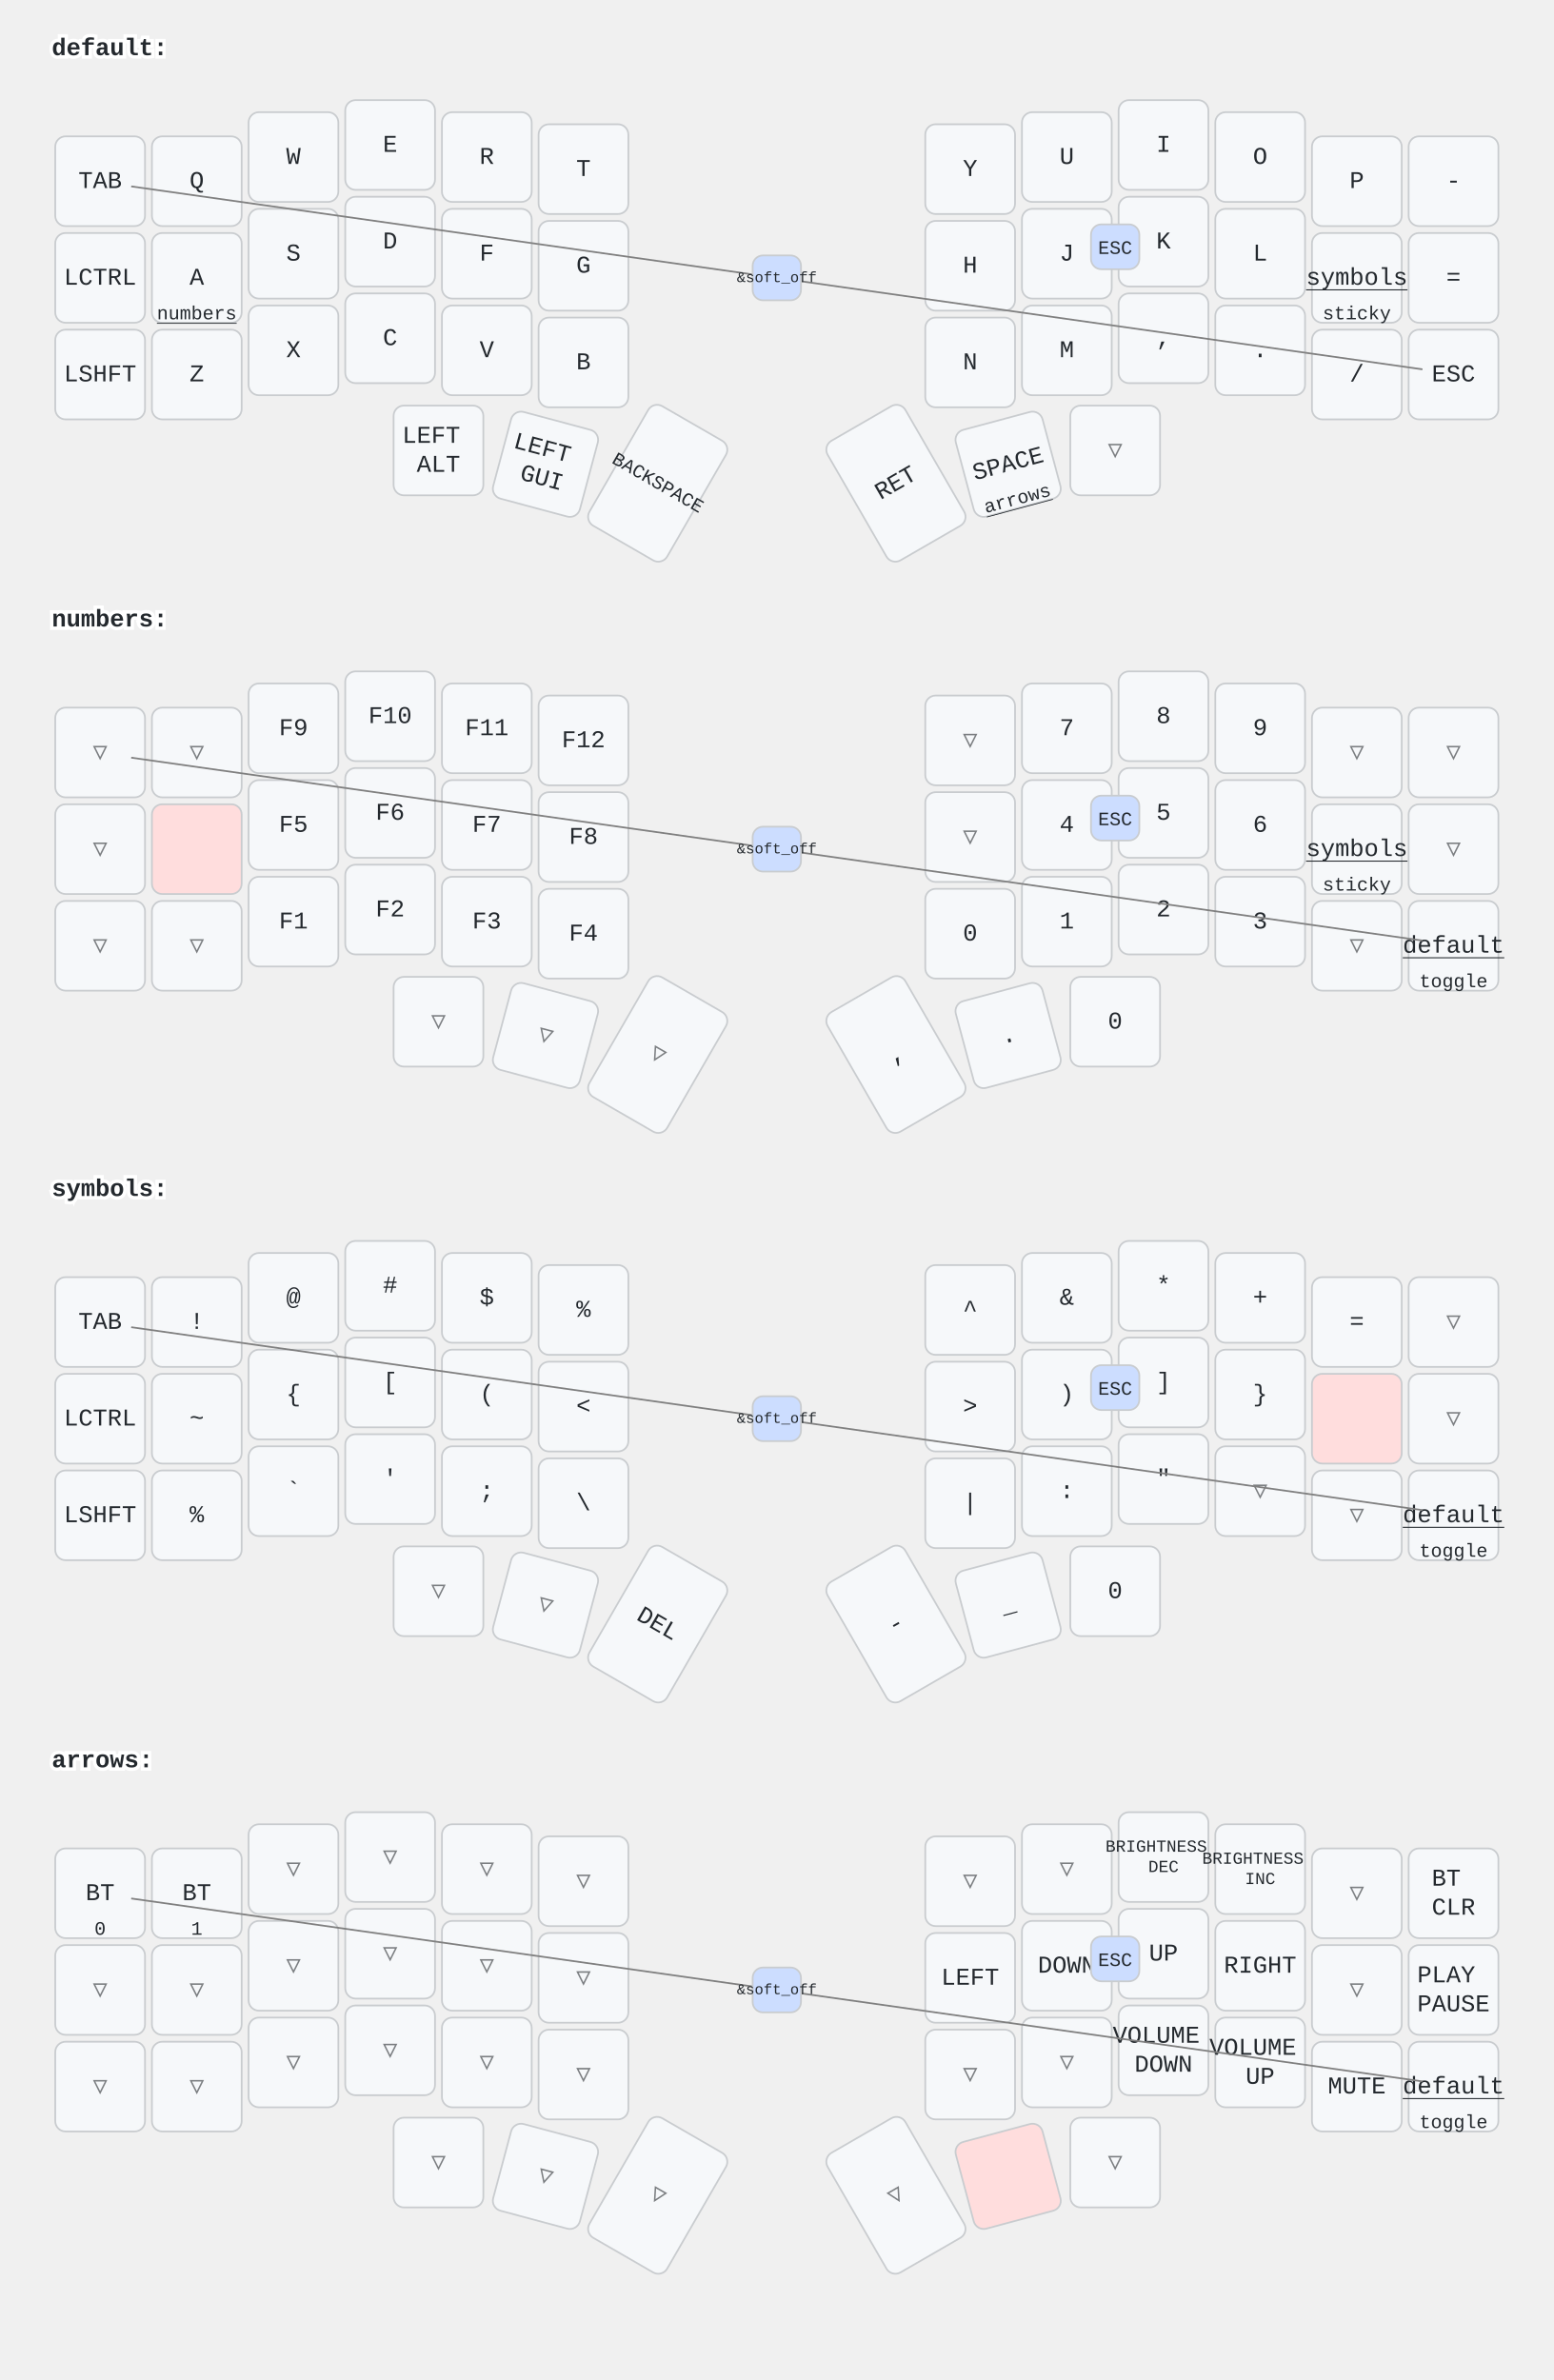
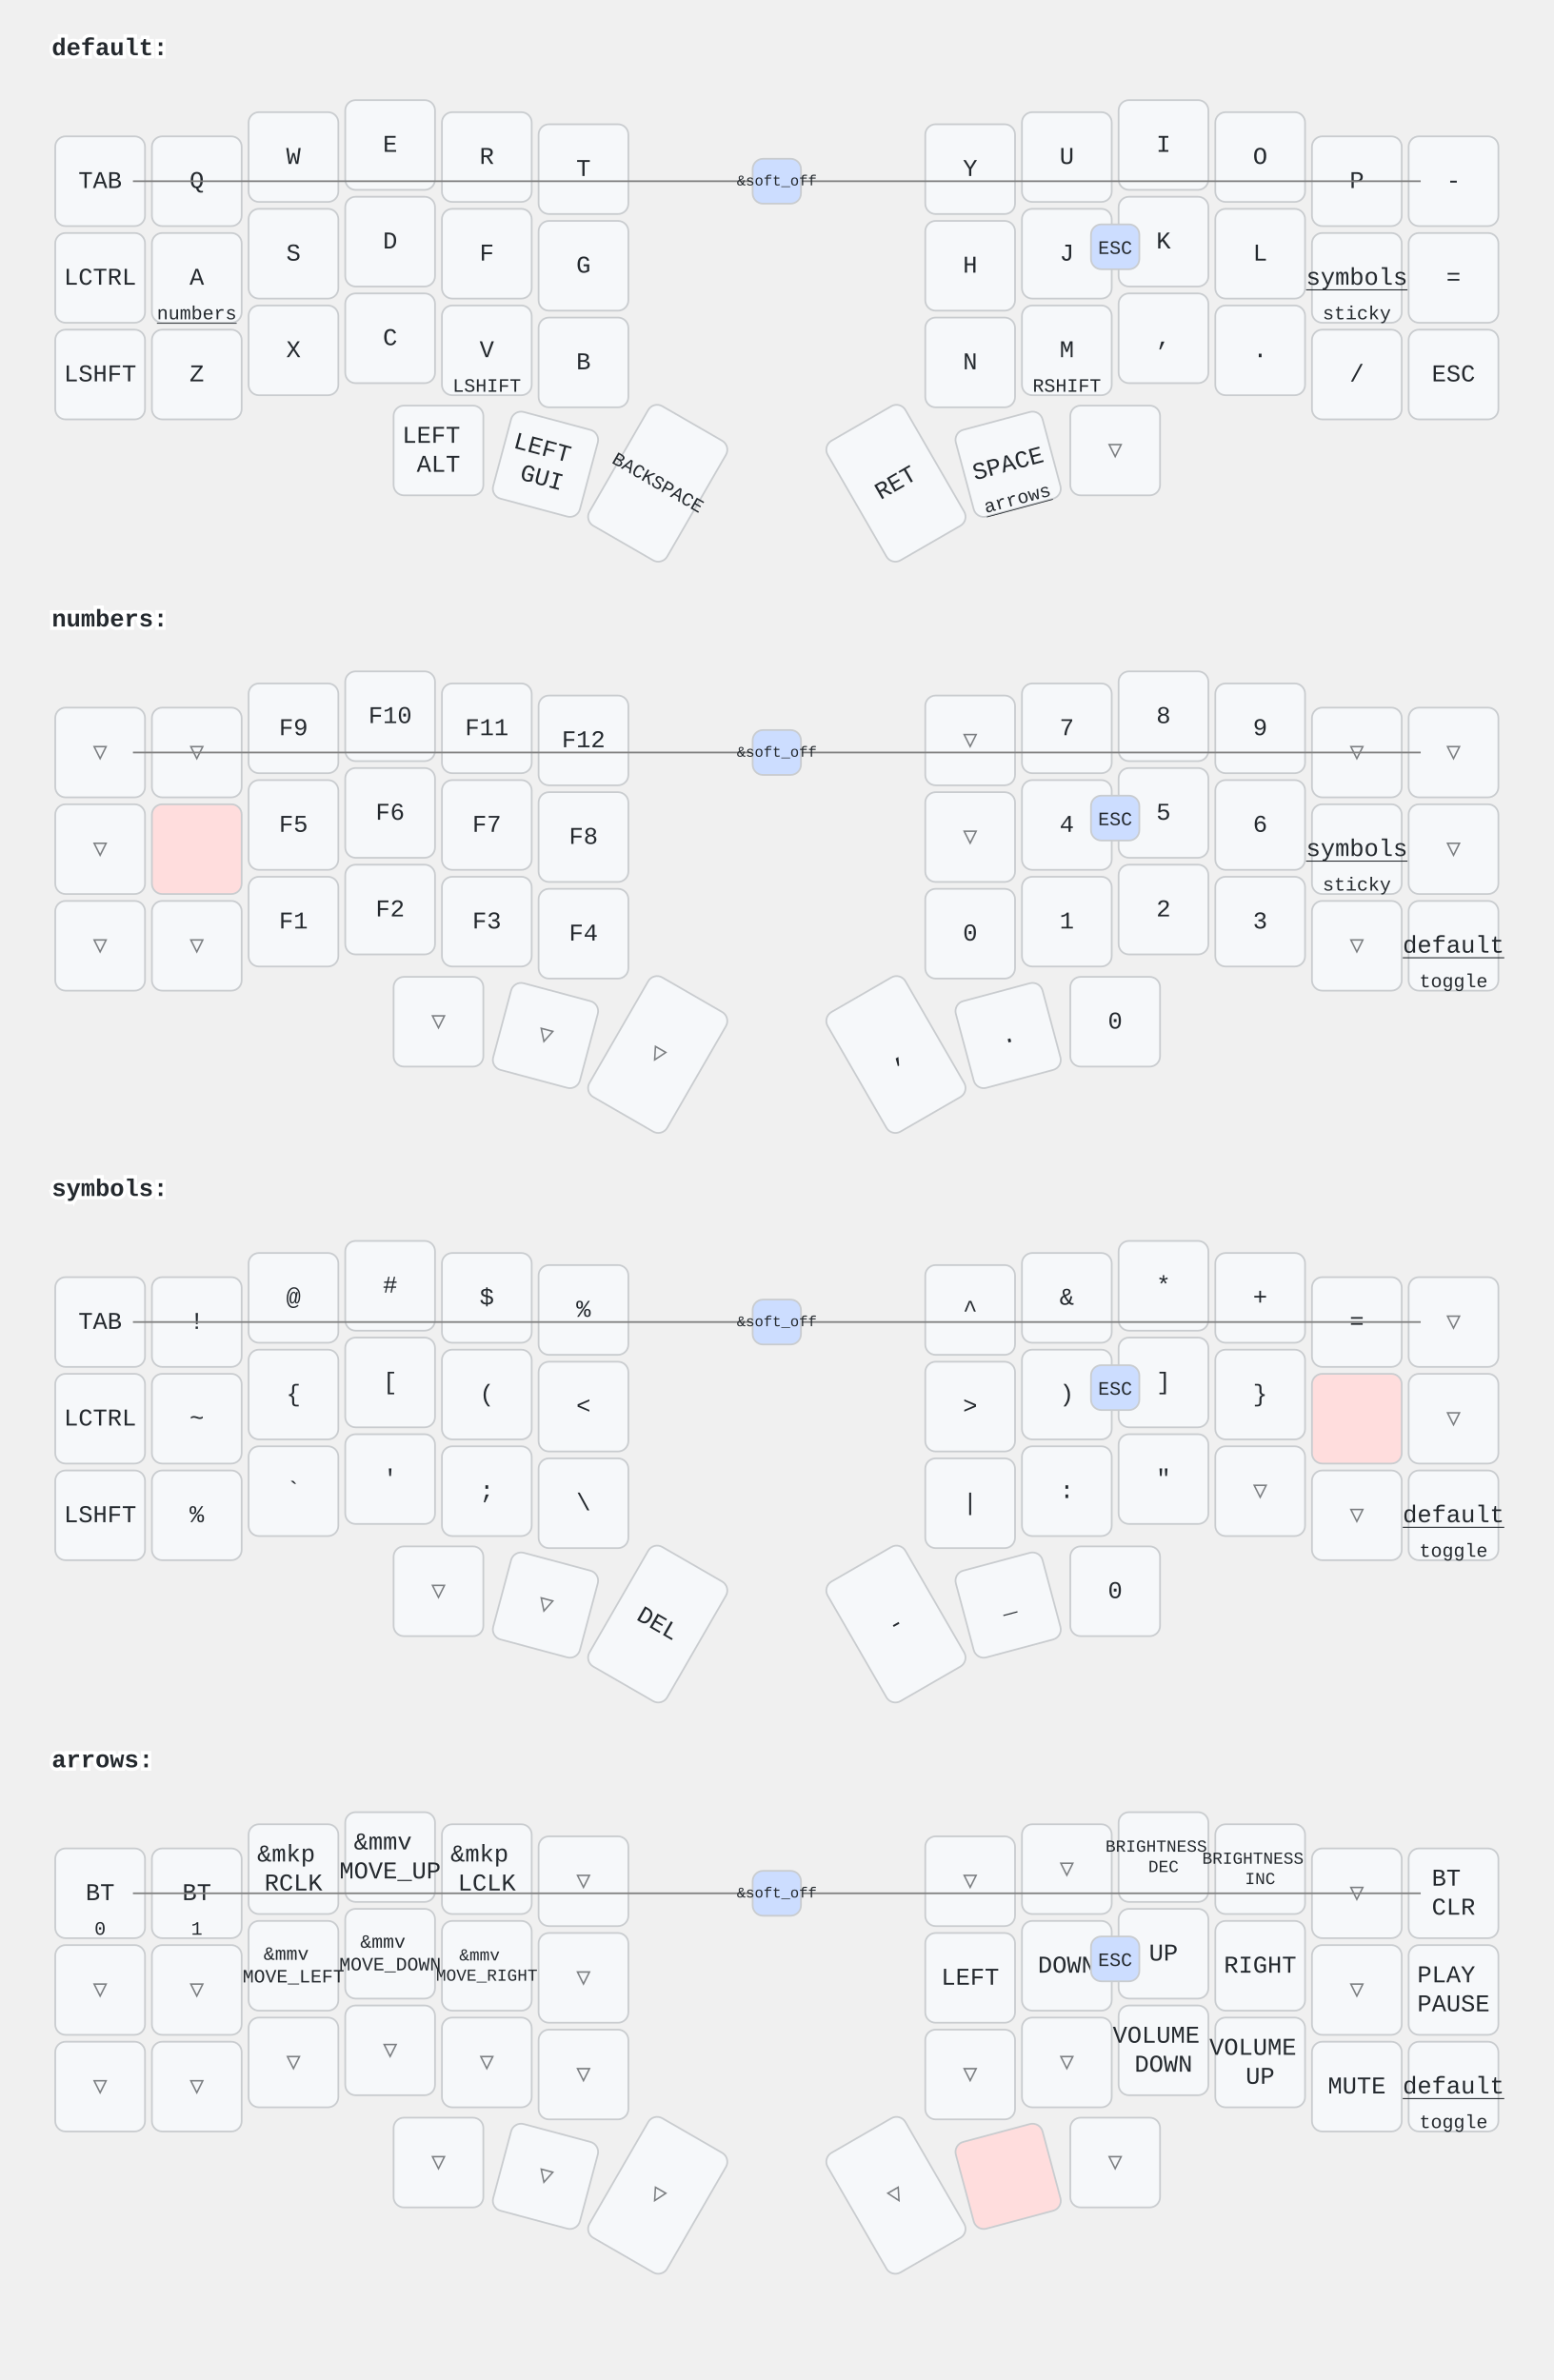
<svg xmlns="http://www.w3.org/2000/svg" width="900" height="1379" viewBox="0 0 900 1379" class="keymap">
  <style>/* inherit to force styles through use tags */
svg path {
    fill: inherit;
}

/* font and background color specifications */
svg.keymap {
    font-family: SFMono-Regular,Consolas,Liberation Mono,Menlo,monospace;
    font-size: 14px;
    font-kerning: normal;
    text-rendering: optimizeLegibility;
    fill: #24292e;
}

/* default key styling */
rect.key {
    fill: #f6f8fa;
}

rect.key, rect.combo {
    stroke: #c9cccf;
    stroke-width: 1;
}

/* default key side styling, only used is draw_key_sides is set */
rect.side {
    filter: brightness(90%);
}

/* color accent for combo boxes */
rect.combo, rect.combo-separate {
    fill: #cdf;
}

/* color accent for held keys */
rect.held, rect.combo.held {
    fill: #fdd;
}

/* color accent for ghost (optional) keys */
rect.ghost, rect.combo.ghost {
    stroke-dasharray: 4, 4;
    stroke-width: 2;
}

text {
    text-anchor: middle;
    dominant-baseline: middle;
}

/* styling for layer labels */
text.label {
    font-weight: bold;
    text-anchor: start;
    stroke: white;
    stroke-width: 4;
    paint-order: stroke;
}

/* styling for optional footer */
text.footer {
    text-anchor: end;
    dominant-baseline: auto;
    stroke: white;
    stroke-width: 4;
    paint-order: stroke;
}

/* styling for combo tap, and key non-tap label text */
text.combo, text.hold, text.shifted, text.left, text.right {
    font-size: 11px;
}

text.hold {
    text-anchor: middle;
    dominant-baseline: auto;
}

text.shifted {
    text-anchor: middle;
    dominant-baseline: hanging;
}

text.left {
    text-anchor: start;
}

text.right {
    text-anchor: end;
}

text.layer-activator {
    text-decoration: underline;
}

/* styling for hold/shifted label text in combo box */
text.combo.hold, text.combo.shifted, text.combo.left, text.combo.right {
    font-size: 8px;
}

/* lighter symbol for transparent keys */
text.trans {
    fill: #7b7e81;
}

/* styling for combo dendrons */
path.combo {
    stroke-width: 1;
    stroke: gray;
    fill: none;
}

/* Start Tabler Icons Cleanup */
/* cannot use height/width with glyphs */
.icon-tabler &gt; path {
    fill: inherit;
    stroke: inherit;
    stroke-width: 2;
}
/* hide tabler's default box */
.icon-tabler &gt; path[stroke="none"][fill="none"] {
    visibility: hidden;
}
/* End Tabler Icons Cleanup */
</style>
  <g transform="translate(30, 0)" class="layer-default">
    <text x="0" y="28" class="label" id="default">default:</text>
    <g transform="translate(0, 56)">
      <g transform="translate(28, 49)" class="key keypos-0">
        <rect rx="6" ry="6" x="-26" y="-26" width="52" height="52" class="key" />
        <text x="0" y="0" class="key tap">TAB</text>
      </g>
      <g transform="translate(84, 49)" class="key keypos-1">
        <rect rx="6" ry="6" x="-26" y="-26" width="52" height="52" class="key" />
        <text x="0" y="0" class="key tap">Q</text>
      </g>
      <g transform="translate(140, 35)" class="key keypos-2">
        <rect rx="6" ry="6" x="-26" y="-26" width="52" height="52" class="key" />
        <text x="0" y="0" class="key tap">W</text>
      </g>
      <g transform="translate(196, 28)" class="key keypos-3">
        <rect rx="6" ry="6" x="-26" y="-26" width="52" height="52" class="key" />
        <text x="0" y="0" class="key tap">E</text>
      </g>
      <g transform="translate(252, 35)" class="key keypos-4">
        <rect rx="6" ry="6" x="-26" y="-26" width="52" height="52" class="key" />
        <text x="0" y="0" class="key tap">R</text>
      </g>
      <g transform="translate(308, 42)" class="key keypos-5">
        <rect rx="6" ry="6" x="-26" y="-26" width="52" height="52" class="key" />
        <text x="0" y="0" class="key tap">T</text>
      </g>
      <g transform="translate(532, 42)" class="key keypos-6">
        <rect rx="6" ry="6" x="-26" y="-26" width="52" height="52" class="key" />
        <text x="0" y="0" class="key tap">Y</text>
      </g>
      <g transform="translate(588, 35)" class="key keypos-7">
        <rect rx="6" ry="6" x="-26" y="-26" width="52" height="52" class="key" />
        <text x="0" y="0" class="key tap">U</text>
      </g>
      <g transform="translate(644, 28)" class="key keypos-8">
        <rect rx="6" ry="6" x="-26" y="-26" width="52" height="52" class="key" />
        <text x="0" y="0" class="key tap">I</text>
      </g>
      <g transform="translate(700, 35)" class="key keypos-9">
        <rect rx="6" ry="6" x="-26" y="-26" width="52" height="52" class="key" />
        <text x="0" y="0" class="key tap">O</text>
      </g>
      <g transform="translate(756, 49)" class="key keypos-10">
        <rect rx="6" ry="6" x="-26" y="-26" width="52" height="52" class="key" />
        <text x="0" y="0" class="key tap">P</text>
      </g>
      <g transform="translate(812, 49)" class="key keypos-11">
        <rect rx="6" ry="6" x="-26" y="-26" width="52" height="52" class="key" />
        <text x="0" y="0" class="key tap">-</text>
      </g>
      <g transform="translate(28, 105)" class="key keypos-12">
        <rect rx="6" ry="6" x="-26" y="-26" width="52" height="52" class="key" />
        <text x="0" y="0" class="key tap">LCTRL</text>
      </g>
      <g transform="translate(84, 105)" class="key keypos-13">
        <rect rx="6" ry="6" x="-26" y="-26" width="52" height="52" class="key" />
        <text x="0" y="0" class="key tap">A</text>
        <a href="#numbers">
          <text x="0" y="24" class="key hold layer-activator">numbers</text>
        </a>
      </g>
      <g transform="translate(140, 91)" class="key keypos-14">
        <rect rx="6" ry="6" x="-26" y="-26" width="52" height="52" class="key" />
        <text x="0" y="0" class="key tap">S</text>
      </g>
      <g transform="translate(196, 84)" class="key keypos-15">
        <rect rx="6" ry="6" x="-26" y="-26" width="52" height="52" class="key" />
        <text x="0" y="0" class="key tap">D</text>
      </g>
      <g transform="translate(252, 91)" class="key keypos-16">
        <rect rx="6" ry="6" x="-26" y="-26" width="52" height="52" class="key" />
        <text x="0" y="0" class="key tap">F</text>
      </g>
      <g transform="translate(308, 98)" class="key keypos-17">
        <rect rx="6" ry="6" x="-26" y="-26" width="52" height="52" class="key" />
        <text x="0" y="0" class="key tap">G</text>
      </g>
      <g transform="translate(532, 98)" class="key keypos-18">
        <rect rx="6" ry="6" x="-26" y="-26" width="52" height="52" class="key" />
        <text x="0" y="0" class="key tap">H</text>
      </g>
      <g transform="translate(588, 91)" class="key keypos-19">
        <rect rx="6" ry="6" x="-26" y="-26" width="52" height="52" class="key" />
        <text x="0" y="0" class="key tap">J</text>
      </g>
      <g transform="translate(644, 84)" class="key keypos-20">
        <rect rx="6" ry="6" x="-26" y="-26" width="52" height="52" class="key" />
        <text x="0" y="0" class="key tap">K</text>
      </g>
      <g transform="translate(700, 91)" class="key keypos-21">
        <rect rx="6" ry="6" x="-26" y="-26" width="52" height="52" class="key" />
        <text x="0" y="0" class="key tap">L</text>
      </g>
      <g transform="translate(756, 105)" class="key keypos-22">
        <rect rx="6" ry="6" x="-26" y="-26" width="52" height="52" class="key" />
        <a href="#symbols">
          <text x="0" y="0" class="key tap layer-activator">symbols</text>
        </a>
        <text x="0" y="24" class="key hold">sticky</text>
      </g>
      <g transform="translate(812, 105)" class="key keypos-23">
        <rect rx="6" ry="6" x="-26" y="-26" width="52" height="52" class="key" />
        <text x="0" y="0" class="key tap">=</text>
      </g>
      <g transform="translate(28, 161)" class="key keypos-24">
        <rect rx="6" ry="6" x="-26" y="-26" width="52" height="52" class="key" />
        <text x="0" y="0" class="key tap">LSHFT</text>
      </g>
      <g transform="translate(84, 161)" class="key keypos-25">
        <rect rx="6" ry="6" x="-26" y="-26" width="52" height="52" class="key" />
        <text x="0" y="0" class="key tap">Z</text>
      </g>
      <g transform="translate(140, 147)" class="key keypos-26">
        <rect rx="6" ry="6" x="-26" y="-26" width="52" height="52" class="key" />
        <text x="0" y="0" class="key tap">X</text>
      </g>
      <g transform="translate(196, 140)" class="key keypos-27">
        <rect rx="6" ry="6" x="-26" y="-26" width="52" height="52" class="key" />
        <text x="0" y="0" class="key tap">C</text>
      </g>
      <g transform="translate(252, 147)" class="key keypos-28">
        <rect rx="6" ry="6" x="-26" y="-26" width="52" height="52" class="key" />
        <text x="0" y="0" class="key tap">V</text>
+         <text x="0" y="24" class="key hold">LSHIFT</text>
      </g>
      <g transform="translate(308, 154)" class="key keypos-29">
        <rect rx="6" ry="6" x="-26" y="-26" width="52" height="52" class="key" />
        <text x="0" y="0" class="key tap">B</text>
      </g>
      <g transform="translate(532, 154)" class="key keypos-30">
        <rect rx="6" ry="6" x="-26" y="-26" width="52" height="52" class="key" />
        <text x="0" y="0" class="key tap">N</text>
      </g>
      <g transform="translate(588, 147)" class="key keypos-31">
        <rect rx="6" ry="6" x="-26" y="-26" width="52" height="52" class="key" />
        <text x="0" y="0" class="key tap">M</text>
+         <text x="0" y="24" class="key hold">RSHIFT</text>
      </g>
      <g transform="translate(644, 140)" class="key keypos-32">
        <rect rx="6" ry="6" x="-26" y="-26" width="52" height="52" class="key" />
        <text x="0" y="0" class="key tap">,</text>
      </g>
      <g transform="translate(700, 147)" class="key keypos-33">
        <rect rx="6" ry="6" x="-26" y="-26" width="52" height="52" class="key" />
        <text x="0" y="0" class="key tap">.</text>
      </g>
      <g transform="translate(756, 161)" class="key keypos-34">
        <rect rx="6" ry="6" x="-26" y="-26" width="52" height="52" class="key" />
        <text x="0" y="0" class="key tap">/</text>
      </g>
      <g transform="translate(812, 161)" class="key keypos-35">
        <rect rx="6" ry="6" x="-26" y="-26" width="52" height="52" class="key" />
        <text x="0" y="0" class="key tap">ESC</text>
      </g>
      <g transform="translate(224, 205)" class="key keypos-36">
        <rect rx="6" ry="6" x="-26" y="-26" width="52" height="52" class="key" />
        <text x="0" y="0" class="key tap">
          <tspan x="0" dy="-0.6em">LEFT</tspan>
          <tspan x="0" dy="1.2em">ALT</tspan>
        </text>
      </g>
      <g transform="translate(286, 213) rotate(15.0)" class="key keypos-37">
        <rect rx="6" ry="6" x="-26" y="-26" width="52" height="52" class="key" />
        <text x="0" y="0" class="key tap">
          <tspan x="0" dy="-0.6em">LEFT</tspan>
          <tspan x="0" dy="1.2em">GUI</tspan>
        </text>
      </g>
      <g transform="translate(351, 224) rotate(30.0)" class="key keypos-38">
        <rect rx="6" ry="6" x="-26" y="-40" width="52" height="80" class="key" />
        <text x="0" y="0" class="key tap">
          <tspan style="font-size: 78%">BACKSPACE</tspan>
        </text>
      </g>
      <g transform="translate(489, 224) rotate(-30.0)" class="key keypos-39">
        <rect rx="6" ry="6" x="-26" y="-40" width="52" height="80" class="key" />
        <text x="0" y="0" class="key tap">RET</text>
      </g>
      <g transform="translate(554, 213) rotate(-15.0)" class="key keypos-40">
        <rect rx="6" ry="6" x="-26" y="-26" width="52" height="52" class="key" />
        <text x="0" y="0" class="key tap">SPACE</text>
        <a href="#arrows">
          <text x="0" y="24" class="key hold layer-activator">arrows</text>
        </a>
      </g>
      <g transform="translate(616, 205)" class="key trans keypos-41">
        <rect rx="6" ry="6" x="-26" y="-26" width="52" height="52" class="key trans" />
        <text x="0" y="0" class="key trans tap">▽</text>
      </g>
      <g class="combo combopos-0">
        <rect rx="6" ry="6" x="602" y="74" width="28" height="26" class="combo" />
        <text x="616" y="88" class="combo tap">ESC</text>
      </g>
      <g class="combo combopos-1">
-         <path d="M420,105 l-374,-53" class="combo" />
-         <path d="M420,105 l374,53" class="combo" />
-         <rect rx="6" ry="6" x="406" y="92" width="28" height="26" class="combo" />
-         <text x="420" y="105" class="combo tap">
+         <path d="M420,49 l-373,0" class="combo" />
+         <path d="M420,49 l373,0" class="combo" />
+         <rect rx="6" ry="6" x="406" y="36" width="28" height="26" class="combo" />
+         <text x="420" y="49" class="combo tap">
          <tspan style="font-size: 78%">&amp;soft_off</tspan>
        </text>
      </g>
    </g>
  </g>
  <g transform="translate(30, 331)" class="layer-numbers">
    <text x="0" y="28" class="label" id="numbers">numbers:</text>
    <g transform="translate(0, 56)">
      <g transform="translate(28, 49)" class="key trans keypos-0">
        <rect rx="6" ry="6" x="-26" y="-26" width="52" height="52" class="key trans" />
        <text x="0" y="0" class="key trans tap">▽</text>
      </g>
      <g transform="translate(84, 49)" class="key trans keypos-1">
        <rect rx="6" ry="6" x="-26" y="-26" width="52" height="52" class="key trans" />
        <text x="0" y="0" class="key trans tap">▽</text>
      </g>
      <g transform="translate(140, 35)" class="key keypos-2">
        <rect rx="6" ry="6" x="-26" y="-26" width="52" height="52" class="key" />
        <text x="0" y="0" class="key tap">F9</text>
      </g>
      <g transform="translate(196, 28)" class="key keypos-3">
        <rect rx="6" ry="6" x="-26" y="-26" width="52" height="52" class="key" />
        <text x="0" y="0" class="key tap">F10</text>
      </g>
      <g transform="translate(252, 35)" class="key keypos-4">
        <rect rx="6" ry="6" x="-26" y="-26" width="52" height="52" class="key" />
        <text x="0" y="0" class="key tap">F11</text>
      </g>
      <g transform="translate(308, 42)" class="key keypos-5">
        <rect rx="6" ry="6" x="-26" y="-26" width="52" height="52" class="key" />
        <text x="0" y="0" class="key tap">F12</text>
      </g>
      <g transform="translate(532, 42)" class="key trans keypos-6">
        <rect rx="6" ry="6" x="-26" y="-26" width="52" height="52" class="key trans" />
        <text x="0" y="0" class="key trans tap">▽</text>
      </g>
      <g transform="translate(588, 35)" class="key keypos-7">
        <rect rx="6" ry="6" x="-26" y="-26" width="52" height="52" class="key" />
        <text x="0" y="0" class="key tap">7</text>
      </g>
      <g transform="translate(644, 28)" class="key keypos-8">
        <rect rx="6" ry="6" x="-26" y="-26" width="52" height="52" class="key" />
        <text x="0" y="0" class="key tap">8</text>
      </g>
      <g transform="translate(700, 35)" class="key keypos-9">
        <rect rx="6" ry="6" x="-26" y="-26" width="52" height="52" class="key" />
        <text x="0" y="0" class="key tap">9</text>
      </g>
      <g transform="translate(756, 49)" class="key trans keypos-10">
        <rect rx="6" ry="6" x="-26" y="-26" width="52" height="52" class="key trans" />
        <text x="0" y="0" class="key trans tap">▽</text>
      </g>
      <g transform="translate(812, 49)" class="key trans keypos-11">
        <rect rx="6" ry="6" x="-26" y="-26" width="52" height="52" class="key trans" />
        <text x="0" y="0" class="key trans tap">▽</text>
      </g>
      <g transform="translate(28, 105)" class="key trans keypos-12">
        <rect rx="6" ry="6" x="-26" y="-26" width="52" height="52" class="key trans" />
        <text x="0" y="0" class="key trans tap">▽</text>
      </g>
      <g transform="translate(84, 105)" class="key held keypos-13">
        <rect rx="6" ry="6" x="-26" y="-26" width="52" height="52" class="key held" />
      </g>
      <g transform="translate(140, 91)" class="key keypos-14">
        <rect rx="6" ry="6" x="-26" y="-26" width="52" height="52" class="key" />
        <text x="0" y="0" class="key tap">F5</text>
      </g>
      <g transform="translate(196, 84)" class="key keypos-15">
        <rect rx="6" ry="6" x="-26" y="-26" width="52" height="52" class="key" />
        <text x="0" y="0" class="key tap">F6</text>
      </g>
      <g transform="translate(252, 91)" class="key keypos-16">
        <rect rx="6" ry="6" x="-26" y="-26" width="52" height="52" class="key" />
        <text x="0" y="0" class="key tap">F7</text>
      </g>
      <g transform="translate(308, 98)" class="key keypos-17">
        <rect rx="6" ry="6" x="-26" y="-26" width="52" height="52" class="key" />
        <text x="0" y="0" class="key tap">F8</text>
      </g>
      <g transform="translate(532, 98)" class="key trans keypos-18">
        <rect rx="6" ry="6" x="-26" y="-26" width="52" height="52" class="key trans" />
        <text x="0" y="0" class="key trans tap">▽</text>
      </g>
      <g transform="translate(588, 91)" class="key keypos-19">
        <rect rx="6" ry="6" x="-26" y="-26" width="52" height="52" class="key" />
        <text x="0" y="0" class="key tap">4</text>
      </g>
      <g transform="translate(644, 84)" class="key keypos-20">
        <rect rx="6" ry="6" x="-26" y="-26" width="52" height="52" class="key" />
        <text x="0" y="0" class="key tap">5</text>
      </g>
      <g transform="translate(700, 91)" class="key keypos-21">
        <rect rx="6" ry="6" x="-26" y="-26" width="52" height="52" class="key" />
        <text x="0" y="0" class="key tap">6</text>
      </g>
      <g transform="translate(756, 105)" class="key keypos-22">
        <rect rx="6" ry="6" x="-26" y="-26" width="52" height="52" class="key" />
        <a href="#symbols">
          <text x="0" y="0" class="key tap layer-activator">symbols</text>
        </a>
        <text x="0" y="24" class="key hold">sticky</text>
      </g>
      <g transform="translate(812, 105)" class="key trans keypos-23">
        <rect rx="6" ry="6" x="-26" y="-26" width="52" height="52" class="key trans" />
        <text x="0" y="0" class="key trans tap">▽</text>
      </g>
      <g transform="translate(28, 161)" class="key trans keypos-24">
        <rect rx="6" ry="6" x="-26" y="-26" width="52" height="52" class="key trans" />
        <text x="0" y="0" class="key trans tap">▽</text>
      </g>
      <g transform="translate(84, 161)" class="key trans keypos-25">
        <rect rx="6" ry="6" x="-26" y="-26" width="52" height="52" class="key trans" />
        <text x="0" y="0" class="key trans tap">▽</text>
      </g>
      <g transform="translate(140, 147)" class="key keypos-26">
        <rect rx="6" ry="6" x="-26" y="-26" width="52" height="52" class="key" />
        <text x="0" y="0" class="key tap">F1</text>
      </g>
      <g transform="translate(196, 140)" class="key keypos-27">
        <rect rx="6" ry="6" x="-26" y="-26" width="52" height="52" class="key" />
        <text x="0" y="0" class="key tap">F2</text>
      </g>
      <g transform="translate(252, 147)" class="key keypos-28">
        <rect rx="6" ry="6" x="-26" y="-26" width="52" height="52" class="key" />
        <text x="0" y="0" class="key tap">F3</text>
      </g>
      <g transform="translate(308, 154)" class="key keypos-29">
        <rect rx="6" ry="6" x="-26" y="-26" width="52" height="52" class="key" />
        <text x="0" y="0" class="key tap">F4</text>
      </g>
      <g transform="translate(532, 154)" class="key keypos-30">
        <rect rx="6" ry="6" x="-26" y="-26" width="52" height="52" class="key" />
        <text x="0" y="0" class="key tap">0</text>
      </g>
      <g transform="translate(588, 147)" class="key keypos-31">
        <rect rx="6" ry="6" x="-26" y="-26" width="52" height="52" class="key" />
        <text x="0" y="0" class="key tap">1</text>
      </g>
      <g transform="translate(644, 140)" class="key keypos-32">
        <rect rx="6" ry="6" x="-26" y="-26" width="52" height="52" class="key" />
        <text x="0" y="0" class="key tap">2</text>
      </g>
      <g transform="translate(700, 147)" class="key keypos-33">
        <rect rx="6" ry="6" x="-26" y="-26" width="52" height="52" class="key" />
        <text x="0" y="0" class="key tap">3</text>
      </g>
      <g transform="translate(756, 161)" class="key trans keypos-34">
        <rect rx="6" ry="6" x="-26" y="-26" width="52" height="52" class="key trans" />
        <text x="0" y="0" class="key trans tap">▽</text>
      </g>
      <g transform="translate(812, 161)" class="key keypos-35">
        <rect rx="6" ry="6" x="-26" y="-26" width="52" height="52" class="key" />
        <a href="#default">
          <text x="0" y="0" class="key tap layer-activator">default</text>
        </a>
        <text x="0" y="24" class="key hold">toggle</text>
      </g>
      <g transform="translate(224, 205)" class="key trans keypos-36">
        <rect rx="6" ry="6" x="-26" y="-26" width="52" height="52" class="key trans" />
        <text x="0" y="0" class="key trans tap">▽</text>
      </g>
      <g transform="translate(286, 213) rotate(15.0)" class="key trans keypos-37">
        <rect rx="6" ry="6" x="-26" y="-26" width="52" height="52" class="key trans" />
        <text x="0" y="0" class="key trans tap">▽</text>
      </g>
      <g transform="translate(351, 224) rotate(30.0)" class="key trans keypos-38">
        <rect rx="6" ry="6" x="-26" y="-40" width="52" height="80" class="key trans" />
        <text x="0" y="0" class="key trans tap">▽</text>
      </g>
      <g transform="translate(489, 224) rotate(-30.0)" class="key keypos-39">
        <rect rx="6" ry="6" x="-26" y="-40" width="52" height="80" class="key" />
        <text x="0" y="0" class="key tap">,</text>
      </g>
      <g transform="translate(554, 213) rotate(-15.0)" class="key keypos-40">
        <rect rx="6" ry="6" x="-26" y="-26" width="52" height="52" class="key" />
        <text x="0" y="0" class="key tap">.</text>
      </g>
      <g transform="translate(616, 205)" class="key keypos-41">
        <rect rx="6" ry="6" x="-26" y="-26" width="52" height="52" class="key" />
        <text x="0" y="0" class="key tap">0</text>
      </g>
      <g class="combo combopos-0">
        <rect rx="6" ry="6" x="602" y="74" width="28" height="26" class="combo" />
        <text x="616" y="88" class="combo tap">ESC</text>
      </g>
      <g class="combo combopos-1">
-         <path d="M420,105 l-374,-53" class="combo" />
-         <path d="M420,105 l374,53" class="combo" />
-         <rect rx="6" ry="6" x="406" y="92" width="28" height="26" class="combo" />
-         <text x="420" y="105" class="combo tap">
+         <path d="M420,49 l-373,0" class="combo" />
+         <path d="M420,49 l373,0" class="combo" />
+         <rect rx="6" ry="6" x="406" y="36" width="28" height="26" class="combo" />
+         <text x="420" y="49" class="combo tap">
          <tspan style="font-size: 78%">&amp;soft_off</tspan>
        </text>
      </g>
    </g>
  </g>
  <g transform="translate(30, 661)" class="layer-symbols">
    <text x="0" y="28" class="label" id="symbols">symbols:</text>
    <g transform="translate(0, 56)">
      <g transform="translate(28, 49)" class="key keypos-0">
        <rect rx="6" ry="6" x="-26" y="-26" width="52" height="52" class="key" />
        <text x="0" y="0" class="key tap">TAB</text>
      </g>
      <g transform="translate(84, 49)" class="key keypos-1">
        <rect rx="6" ry="6" x="-26" y="-26" width="52" height="52" class="key" />
        <text x="0" y="0" class="key tap">!</text>
      </g>
      <g transform="translate(140, 35)" class="key keypos-2">
        <rect rx="6" ry="6" x="-26" y="-26" width="52" height="52" class="key" />
        <text x="0" y="0" class="key tap">@</text>
      </g>
      <g transform="translate(196, 28)" class="key keypos-3">
        <rect rx="6" ry="6" x="-26" y="-26" width="52" height="52" class="key" />
        <text x="0" y="0" class="key tap">#</text>
      </g>
      <g transform="translate(252, 35)" class="key keypos-4">
        <rect rx="6" ry="6" x="-26" y="-26" width="52" height="52" class="key" />
        <text x="0" y="0" class="key tap">$</text>
      </g>
      <g transform="translate(308, 42)" class="key keypos-5">
        <rect rx="6" ry="6" x="-26" y="-26" width="52" height="52" class="key" />
        <text x="0" y="0" class="key tap">%</text>
      </g>
      <g transform="translate(532, 42)" class="key keypos-6">
        <rect rx="6" ry="6" x="-26" y="-26" width="52" height="52" class="key" />
        <text x="0" y="0" class="key tap">^</text>
      </g>
      <g transform="translate(588, 35)" class="key keypos-7">
        <rect rx="6" ry="6" x="-26" y="-26" width="52" height="52" class="key" />
        <text x="0" y="0" class="key tap">&amp;</text>
      </g>
      <g transform="translate(644, 28)" class="key keypos-8">
        <rect rx="6" ry="6" x="-26" y="-26" width="52" height="52" class="key" />
        <text x="0" y="0" class="key tap">*</text>
      </g>
      <g transform="translate(700, 35)" class="key keypos-9">
        <rect rx="6" ry="6" x="-26" y="-26" width="52" height="52" class="key" />
        <text x="0" y="0" class="key tap">+</text>
      </g>
      <g transform="translate(756, 49)" class="key keypos-10">
        <rect rx="6" ry="6" x="-26" y="-26" width="52" height="52" class="key" />
        <text x="0" y="0" class="key tap">=</text>
      </g>
      <g transform="translate(812, 49)" class="key trans keypos-11">
        <rect rx="6" ry="6" x="-26" y="-26" width="52" height="52" class="key trans" />
        <text x="0" y="0" class="key trans tap">▽</text>
      </g>
      <g transform="translate(28, 105)" class="key keypos-12">
        <rect rx="6" ry="6" x="-26" y="-26" width="52" height="52" class="key" />
        <text x="0" y="0" class="key tap">LCTRL</text>
      </g>
      <g transform="translate(84, 105)" class="key keypos-13">
        <rect rx="6" ry="6" x="-26" y="-26" width="52" height="52" class="key" />
        <text x="0" y="0" class="key tap">~</text>
      </g>
      <g transform="translate(140, 91)" class="key keypos-14">
        <rect rx="6" ry="6" x="-26" y="-26" width="52" height="52" class="key" />
        <text x="0" y="0" class="key tap">{</text>
      </g>
      <g transform="translate(196, 84)" class="key keypos-15">
        <rect rx="6" ry="6" x="-26" y="-26" width="52" height="52" class="key" />
        <text x="0" y="0" class="key tap">[</text>
      </g>
      <g transform="translate(252, 91)" class="key keypos-16">
        <rect rx="6" ry="6" x="-26" y="-26" width="52" height="52" class="key" />
        <text x="0" y="0" class="key tap">(</text>
      </g>
      <g transform="translate(308, 98)" class="key keypos-17">
        <rect rx="6" ry="6" x="-26" y="-26" width="52" height="52" class="key" />
        <text x="0" y="0" class="key tap">&lt;</text>
      </g>
      <g transform="translate(532, 98)" class="key keypos-18">
        <rect rx="6" ry="6" x="-26" y="-26" width="52" height="52" class="key" />
        <text x="0" y="0" class="key tap">&gt;</text>
      </g>
      <g transform="translate(588, 91)" class="key keypos-19">
        <rect rx="6" ry="6" x="-26" y="-26" width="52" height="52" class="key" />
        <text x="0" y="0" class="key tap">)</text>
      </g>
      <g transform="translate(644, 84)" class="key keypos-20">
        <rect rx="6" ry="6" x="-26" y="-26" width="52" height="52" class="key" />
        <text x="0" y="0" class="key tap">]</text>
      </g>
      <g transform="translate(700, 91)" class="key keypos-21">
        <rect rx="6" ry="6" x="-26" y="-26" width="52" height="52" class="key" />
        <text x="0" y="0" class="key tap">}</text>
      </g>
      <g transform="translate(756, 105)" class="key held keypos-22">
        <rect rx="6" ry="6" x="-26" y="-26" width="52" height="52" class="key held" />
      </g>
      <g transform="translate(812, 105)" class="key trans keypos-23">
        <rect rx="6" ry="6" x="-26" y="-26" width="52" height="52" class="key trans" />
        <text x="0" y="0" class="key trans tap">▽</text>
      </g>
      <g transform="translate(28, 161)" class="key keypos-24">
        <rect rx="6" ry="6" x="-26" y="-26" width="52" height="52" class="key" />
        <text x="0" y="0" class="key tap">LSHFT</text>
      </g>
      <g transform="translate(84, 161)" class="key keypos-25">
        <rect rx="6" ry="6" x="-26" y="-26" width="52" height="52" class="key" />
        <text x="0" y="0" class="key tap">%</text>
      </g>
      <g transform="translate(140, 147)" class="key keypos-26">
        <rect rx="6" ry="6" x="-26" y="-26" width="52" height="52" class="key" />
        <text x="0" y="0" class="key tap">`</text>
      </g>
      <g transform="translate(196, 140)" class="key keypos-27">
        <rect rx="6" ry="6" x="-26" y="-26" width="52" height="52" class="key" />
        <text x="0" y="0" class="key tap">'</text>
      </g>
      <g transform="translate(252, 147)" class="key keypos-28">
        <rect rx="6" ry="6" x="-26" y="-26" width="52" height="52" class="key" />
        <text x="0" y="0" class="key tap">;</text>
      </g>
      <g transform="translate(308, 154)" class="key keypos-29">
        <rect rx="6" ry="6" x="-26" y="-26" width="52" height="52" class="key" />
        <text x="0" y="0" class="key tap">\</text>
      </g>
      <g transform="translate(532, 154)" class="key keypos-30">
        <rect rx="6" ry="6" x="-26" y="-26" width="52" height="52" class="key" />
        <text x="0" y="0" class="key tap">|</text>
      </g>
      <g transform="translate(588, 147)" class="key keypos-31">
        <rect rx="6" ry="6" x="-26" y="-26" width="52" height="52" class="key" />
        <text x="0" y="0" class="key tap">:</text>
      </g>
      <g transform="translate(644, 140)" class="key keypos-32">
        <rect rx="6" ry="6" x="-26" y="-26" width="52" height="52" class="key" />
        <text x="0" y="0" class="key tap">"</text>
      </g>
      <g transform="translate(700, 147)" class="key trans keypos-33">
        <rect rx="6" ry="6" x="-26" y="-26" width="52" height="52" class="key trans" />
        <text x="0" y="0" class="key trans tap">▽</text>
      </g>
      <g transform="translate(756, 161)" class="key trans keypos-34">
        <rect rx="6" ry="6" x="-26" y="-26" width="52" height="52" class="key trans" />
        <text x="0" y="0" class="key trans tap">▽</text>
      </g>
      <g transform="translate(812, 161)" class="key keypos-35">
        <rect rx="6" ry="6" x="-26" y="-26" width="52" height="52" class="key" />
        <a href="#default">
          <text x="0" y="0" class="key tap layer-activator">default</text>
        </a>
        <text x="0" y="24" class="key hold">toggle</text>
      </g>
      <g transform="translate(224, 205)" class="key trans keypos-36">
        <rect rx="6" ry="6" x="-26" y="-26" width="52" height="52" class="key trans" />
        <text x="0" y="0" class="key trans tap">▽</text>
      </g>
      <g transform="translate(286, 213) rotate(15.0)" class="key trans keypos-37">
        <rect rx="6" ry="6" x="-26" y="-26" width="52" height="52" class="key trans" />
        <text x="0" y="0" class="key trans tap">▽</text>
      </g>
      <g transform="translate(351, 224) rotate(30.0)" class="key keypos-38">
        <rect rx="6" ry="6" x="-26" y="-40" width="52" height="80" class="key" />
        <text x="0" y="0" class="key tap">DEL</text>
      </g>
      <g transform="translate(489, 224) rotate(-30.0)" class="key keypos-39">
        <rect rx="6" ry="6" x="-26" y="-40" width="52" height="80" class="key" />
        <text x="0" y="0" class="key tap">-</text>
      </g>
      <g transform="translate(554, 213) rotate(-15.0)" class="key keypos-40">
        <rect rx="6" ry="6" x="-26" y="-26" width="52" height="52" class="key" />
        <text x="0" y="0" class="key tap">_</text>
      </g>
      <g transform="translate(616, 205)" class="key keypos-41">
        <rect rx="6" ry="6" x="-26" y="-26" width="52" height="52" class="key" />
        <text x="0" y="0" class="key tap">0</text>
      </g>
      <g class="combo combopos-0">
        <rect rx="6" ry="6" x="602" y="74" width="28" height="26" class="combo" />
        <text x="616" y="88" class="combo tap">ESC</text>
      </g>
      <g class="combo combopos-1">
-         <path d="M420,105 l-374,-53" class="combo" />
-         <path d="M420,105 l374,53" class="combo" />
-         <rect rx="6" ry="6" x="406" y="92" width="28" height="26" class="combo" />
-         <text x="420" y="105" class="combo tap">
+         <path d="M420,49 l-373,0" class="combo" />
+         <path d="M420,49 l373,0" class="combo" />
+         <rect rx="6" ry="6" x="406" y="36" width="28" height="26" class="combo" />
+         <text x="420" y="49" class="combo tap">
          <tspan style="font-size: 78%">&amp;soft_off</tspan>
        </text>
      </g>
    </g>
  </g>
  <g transform="translate(30, 992)" class="layer-arrows">
    <text x="0" y="28" class="label" id="arrows">arrows:</text>
    <g transform="translate(0, 56)">
      <g transform="translate(28, 49)" class="key keypos-0">
        <rect rx="6" ry="6" x="-26" y="-26" width="52" height="52" class="key" />
        <text x="0" y="0" class="key tap">BT</text>
        <text x="0" y="24" class="key hold">0</text>
      </g>
      <g transform="translate(84, 49)" class="key keypos-1">
        <rect rx="6" ry="6" x="-26" y="-26" width="52" height="52" class="key" />
        <text x="0" y="0" class="key tap">BT</text>
        <text x="0" y="24" class="key hold">1</text>
      </g>
-       <g transform="translate(140, 35)" class="key trans keypos-2">
-         <rect rx="6" ry="6" x="-26" y="-26" width="52" height="52" class="key trans" />
-         <text x="0" y="0" class="key trans tap">▽</text>
-       </g>
-       <g transform="translate(196, 28)" class="key trans keypos-3">
-         <rect rx="6" ry="6" x="-26" y="-26" width="52" height="52" class="key trans" />
-         <text x="0" y="0" class="key trans tap">▽</text>
-       </g>
-       <g transform="translate(252, 35)" class="key trans keypos-4">
-         <rect rx="6" ry="6" x="-26" y="-26" width="52" height="52" class="key trans" />
-         <text x="0" y="0" class="key trans tap">▽</text>
+       <g transform="translate(140, 35)" class="key keypos-2">
+         <rect rx="6" ry="6" x="-26" y="-26" width="52" height="52" class="key" />
+         <text x="0" y="0" class="key tap">
+           <tspan x="0" dy="-0.6em">&amp;mkp</tspan>
+           <tspan x="0" dy="1.2em">RCLK</tspan>
+         </text>
+       </g>
+       <g transform="translate(196, 28)" class="key keypos-3">
+         <rect rx="6" ry="6" x="-26" y="-26" width="52" height="52" class="key" />
+         <text x="0" y="0" class="key tap">
+           <tspan x="0" dy="-0.6em">&amp;mmv</tspan>
+           <tspan x="0" dy="1.2em">MOVE_UP</tspan>
+         </text>
+       </g>
+       <g transform="translate(252, 35)" class="key keypos-4">
+         <rect rx="6" ry="6" x="-26" y="-26" width="52" height="52" class="key" />
+         <text x="0" y="0" class="key tap">
+           <tspan x="0" dy="-0.6em">&amp;mkp</tspan>
+           <tspan x="0" dy="1.2em">LCLK</tspan>
+         </text>
      </g>
      <g transform="translate(308, 42)" class="key trans keypos-5">
        <rect rx="6" ry="6" x="-26" y="-26" width="52" height="52" class="key trans" />
        <text x="0" y="0" class="key trans tap">▽</text>
      </g>
      <g transform="translate(532, 42)" class="key trans keypos-6">
        <rect rx="6" ry="6" x="-26" y="-26" width="52" height="52" class="key trans" />
        <text x="0" y="0" class="key trans tap">▽</text>
      </g>
      <g transform="translate(588, 35)" class="key trans keypos-7">
        <rect rx="6" ry="6" x="-26" y="-26" width="52" height="52" class="key trans" />
        <text x="0" y="0" class="key trans tap">▽</text>
      </g>
      <g transform="translate(644, 28)" class="key keypos-8">
        <rect rx="6" ry="6" x="-26" y="-26" width="52" height="52" class="key" />
        <text x="0" y="0" class="key tap">
          <tspan x="0" dy="-0.6em" style="font-size: 70%">BRIGHTNESS</tspan>
          <tspan x="0" dy="1.2em" style="font-size: 70%">DEC</tspan>
        </text>
      </g>
      <g transform="translate(700, 35)" class="key keypos-9">
        <rect rx="6" ry="6" x="-26" y="-26" width="52" height="52" class="key" />
        <text x="0" y="0" class="key tap">
          <tspan x="0" dy="-0.6em" style="font-size: 70%">BRIGHTNESS</tspan>
          <tspan x="0" dy="1.2em" style="font-size: 70%">INC</tspan>
        </text>
      </g>
      <g transform="translate(756, 49)" class="key trans keypos-10">
        <rect rx="6" ry="6" x="-26" y="-26" width="52" height="52" class="key trans" />
        <text x="0" y="0" class="key trans tap">▽</text>
      </g>
      <g transform="translate(812, 49)" class="key keypos-11">
        <rect rx="6" ry="6" x="-26" y="-26" width="52" height="52" class="key" />
        <text x="0" y="0" class="key tap">
          <tspan x="0" dy="-0.6em">BT</tspan>
          <tspan x="0" dy="1.2em">CLR</tspan>
        </text>
      </g>
      <g transform="translate(28, 105)" class="key trans keypos-12">
        <rect rx="6" ry="6" x="-26" y="-26" width="52" height="52" class="key trans" />
        <text x="0" y="0" class="key trans tap">▽</text>
      </g>
      <g transform="translate(84, 105)" class="key trans keypos-13">
        <rect rx="6" ry="6" x="-26" y="-26" width="52" height="52" class="key trans" />
        <text x="0" y="0" class="key trans tap">▽</text>
      </g>
-       <g transform="translate(140, 91)" class="key trans keypos-14">
-         <rect rx="6" ry="6" x="-26" y="-26" width="52" height="52" class="key trans" />
-         <text x="0" y="0" class="key trans tap">▽</text>
-       </g>
-       <g transform="translate(196, 84)" class="key trans keypos-15">
-         <rect rx="6" ry="6" x="-26" y="-26" width="52" height="52" class="key trans" />
-         <text x="0" y="0" class="key trans tap">▽</text>
-       </g>
-       <g transform="translate(252, 91)" class="key trans keypos-16">
-         <rect rx="6" ry="6" x="-26" y="-26" width="52" height="52" class="key trans" />
-         <text x="0" y="0" class="key trans tap">▽</text>
+       <g transform="translate(140, 91)" class="key keypos-14">
+         <rect rx="6" ry="6" x="-26" y="-26" width="52" height="52" class="key" />
+         <text x="0" y="0" class="key tap">
+           <tspan x="0" dy="-0.6em" style="font-size: 78%">&amp;mmv</tspan>
+           <tspan x="0" dy="1.2em" style="font-size: 78%">MOVE_LEFT</tspan>
+         </text>
+       </g>
+       <g transform="translate(196, 84)" class="key keypos-15">
+         <rect rx="6" ry="6" x="-26" y="-26" width="52" height="52" class="key" />
+         <text x="0" y="0" class="key tap">
+           <tspan x="0" dy="-0.6em" style="font-size: 78%">&amp;mmv</tspan>
+           <tspan x="0" dy="1.2em" style="font-size: 78%">MOVE_DOWN</tspan>
+         </text>
+       </g>
+       <g transform="translate(252, 91)" class="key keypos-16">
+         <rect rx="6" ry="6" x="-26" y="-26" width="52" height="52" class="key" />
+         <text x="0" y="0" class="key tap">
+           <tspan x="0" dy="-0.6em" style="font-size: 70%">&amp;mmv</tspan>
+           <tspan x="0" dy="1.2em" style="font-size: 70%">MOVE_RIGHT</tspan>
+         </text>
      </g>
      <g transform="translate(308, 98)" class="key trans keypos-17">
        <rect rx="6" ry="6" x="-26" y="-26" width="52" height="52" class="key trans" />
        <text x="0" y="0" class="key trans tap">▽</text>
      </g>
      <g transform="translate(532, 98)" class="key keypos-18">
        <rect rx="6" ry="6" x="-26" y="-26" width="52" height="52" class="key" />
        <text x="0" y="0" class="key tap">LEFT</text>
      </g>
      <g transform="translate(588, 91)" class="key keypos-19">
        <rect rx="6" ry="6" x="-26" y="-26" width="52" height="52" class="key" />
        <text x="0" y="0" class="key tap">DOWN</text>
      </g>
      <g transform="translate(644, 84)" class="key keypos-20">
        <rect rx="6" ry="6" x="-26" y="-26" width="52" height="52" class="key" />
        <text x="0" y="0" class="key tap">UP</text>
      </g>
      <g transform="translate(700, 91)" class="key keypos-21">
        <rect rx="6" ry="6" x="-26" y="-26" width="52" height="52" class="key" />
        <text x="0" y="0" class="key tap">RIGHT</text>
      </g>
      <g transform="translate(756, 105)" class="key trans keypos-22">
        <rect rx="6" ry="6" x="-26" y="-26" width="52" height="52" class="key trans" />
        <text x="0" y="0" class="key trans tap">▽</text>
      </g>
      <g transform="translate(812, 105)" class="key keypos-23">
        <rect rx="6" ry="6" x="-26" y="-26" width="52" height="52" class="key" />
        <text x="0" y="0" class="key tap">
          <tspan x="0" dy="-0.6em">PLAY</tspan>
          <tspan x="0" dy="1.2em">PAUSE</tspan>
        </text>
      </g>
      <g transform="translate(28, 161)" class="key trans keypos-24">
        <rect rx="6" ry="6" x="-26" y="-26" width="52" height="52" class="key trans" />
        <text x="0" y="0" class="key trans tap">▽</text>
      </g>
      <g transform="translate(84, 161)" class="key trans keypos-25">
        <rect rx="6" ry="6" x="-26" y="-26" width="52" height="52" class="key trans" />
        <text x="0" y="0" class="key trans tap">▽</text>
      </g>
      <g transform="translate(140, 147)" class="key trans keypos-26">
        <rect rx="6" ry="6" x="-26" y="-26" width="52" height="52" class="key trans" />
        <text x="0" y="0" class="key trans tap">▽</text>
      </g>
      <g transform="translate(196, 140)" class="key trans keypos-27">
        <rect rx="6" ry="6" x="-26" y="-26" width="52" height="52" class="key trans" />
        <text x="0" y="0" class="key trans tap">▽</text>
      </g>
      <g transform="translate(252, 147)" class="key trans keypos-28">
        <rect rx="6" ry="6" x="-26" y="-26" width="52" height="52" class="key trans" />
        <text x="0" y="0" class="key trans tap">▽</text>
      </g>
      <g transform="translate(308, 154)" class="key trans keypos-29">
        <rect rx="6" ry="6" x="-26" y="-26" width="52" height="52" class="key trans" />
        <text x="0" y="0" class="key trans tap">▽</text>
      </g>
      <g transform="translate(532, 154)" class="key trans keypos-30">
        <rect rx="6" ry="6" x="-26" y="-26" width="52" height="52" class="key trans" />
        <text x="0" y="0" class="key trans tap">▽</text>
      </g>
      <g transform="translate(588, 147)" class="key trans keypos-31">
        <rect rx="6" ry="6" x="-26" y="-26" width="52" height="52" class="key trans" />
        <text x="0" y="0" class="key trans tap">▽</text>
      </g>
      <g transform="translate(644, 140)" class="key keypos-32">
        <rect rx="6" ry="6" x="-26" y="-26" width="52" height="52" class="key" />
        <text x="0" y="0" class="key tap">
          <tspan x="0" dy="-0.6em">VOLUME</tspan>
          <tspan x="0" dy="1.2em">DOWN</tspan>
        </text>
      </g>
      <g transform="translate(700, 147)" class="key keypos-33">
        <rect rx="6" ry="6" x="-26" y="-26" width="52" height="52" class="key" />
        <text x="0" y="0" class="key tap">
          <tspan x="0" dy="-0.6em">VOLUME</tspan>
          <tspan x="0" dy="1.2em">UP</tspan>
        </text>
      </g>
      <g transform="translate(756, 161)" class="key keypos-34">
        <rect rx="6" ry="6" x="-26" y="-26" width="52" height="52" class="key" />
        <text x="0" y="0" class="key tap">MUTE</text>
      </g>
      <g transform="translate(812, 161)" class="key keypos-35">
        <rect rx="6" ry="6" x="-26" y="-26" width="52" height="52" class="key" />
        <a href="#default">
          <text x="0" y="0" class="key tap layer-activator">default</text>
        </a>
        <text x="0" y="24" class="key hold">toggle</text>
      </g>
      <g transform="translate(224, 205)" class="key trans keypos-36">
        <rect rx="6" ry="6" x="-26" y="-26" width="52" height="52" class="key trans" />
        <text x="0" y="0" class="key trans tap">▽</text>
      </g>
      <g transform="translate(286, 213) rotate(15.0)" class="key trans keypos-37">
        <rect rx="6" ry="6" x="-26" y="-26" width="52" height="52" class="key trans" />
        <text x="0" y="0" class="key trans tap">▽</text>
      </g>
      <g transform="translate(351, 224) rotate(30.0)" class="key trans keypos-38">
        <rect rx="6" ry="6" x="-26" y="-40" width="52" height="80" class="key trans" />
        <text x="0" y="0" class="key trans tap">▽</text>
      </g>
      <g transform="translate(489, 224) rotate(-30.0)" class="key trans keypos-39">
        <rect rx="6" ry="6" x="-26" y="-40" width="52" height="80" class="key trans" />
        <text x="0" y="0" class="key trans tap">▽</text>
      </g>
      <g transform="translate(554, 213) rotate(-15.0)" class="key held keypos-40">
        <rect rx="6" ry="6" x="-26" y="-26" width="52" height="52" class="key held" />
      </g>
      <g transform="translate(616, 205)" class="key trans keypos-41">
        <rect rx="6" ry="6" x="-26" y="-26" width="52" height="52" class="key trans" />
        <text x="0" y="0" class="key trans tap">▽</text>
      </g>
      <g class="combo combopos-0">
        <rect rx="6" ry="6" x="602" y="74" width="28" height="26" class="combo" />
        <text x="616" y="88" class="combo tap">ESC</text>
      </g>
      <g class="combo combopos-1">
-         <path d="M420,105 l-374,-53" class="combo" />
-         <path d="M420,105 l374,53" class="combo" />
-         <rect rx="6" ry="6" x="406" y="92" width="28" height="26" class="combo" />
-         <text x="420" y="105" class="combo tap">
+         <path d="M420,49 l-373,0" class="combo" />
+         <path d="M420,49 l373,0" class="combo" />
+         <rect rx="6" ry="6" x="406" y="36" width="28" height="26" class="combo" />
+         <text x="420" y="49" class="combo tap">
          <tspan style="font-size: 78%">&amp;soft_off</tspan>
        </text>
      </g>
    </g>
  </g>
</svg>
